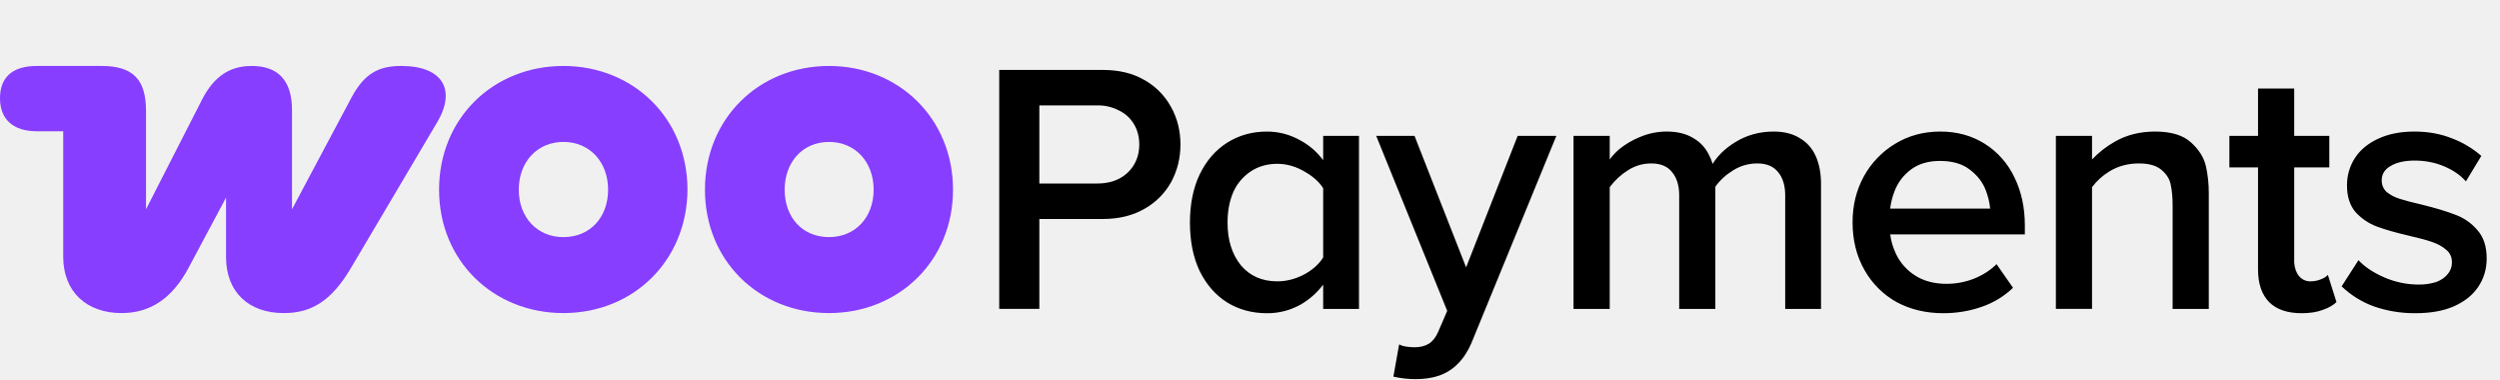
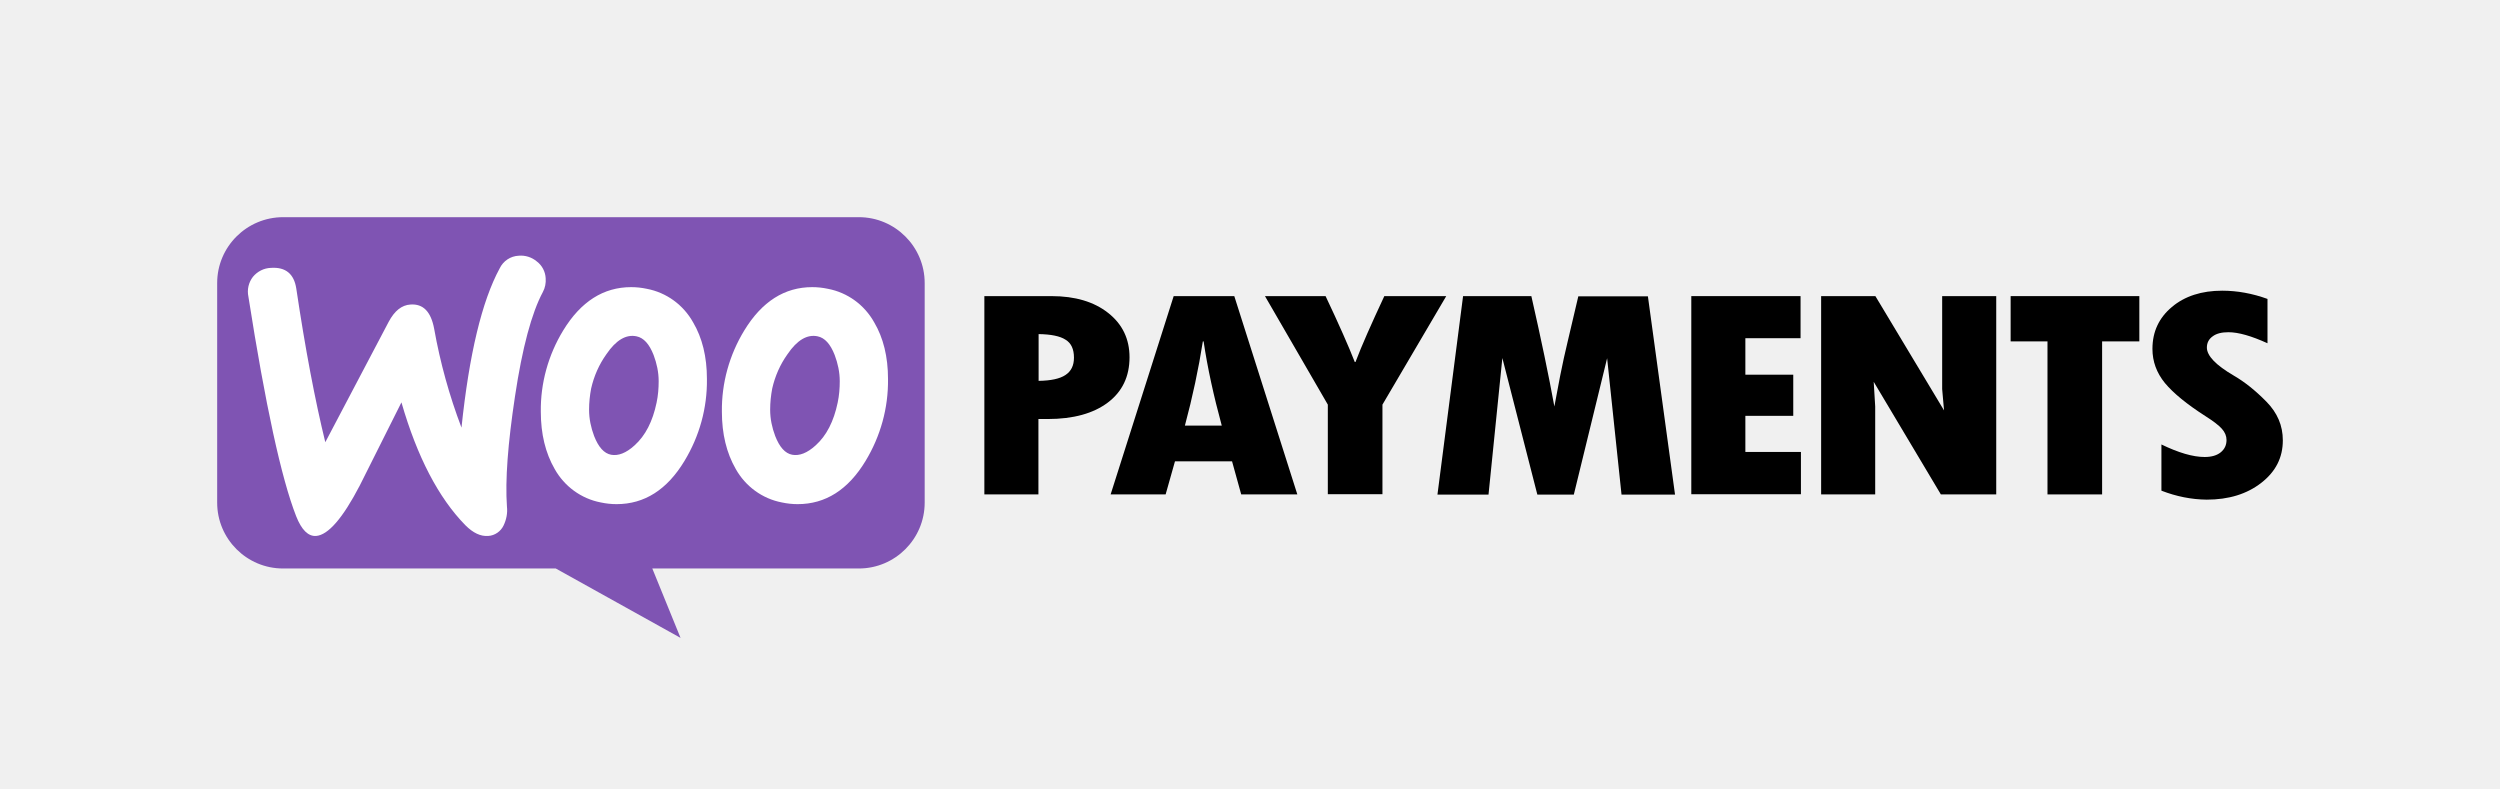
- <svg xmlns="http://www.w3.org/2000/svg" width="145" height="22" fill="none">
-   <g clip-path="url(#clip0_247_22456)" fill-rule="evenodd" clip-rule="evenodd">
-     <path d="M57.978 4.056v13.86h2.328v-5.215h3.678c.928 0 1.732-.194 2.41-.582a4.012 4.012 0 0 0 1.56-1.559c.36-.665.54-1.392.54-2.182s-.18-1.51-.54-2.161a3.973 3.973 0 0 0-1.56-1.58c-.664-.387-1.468-.581-2.41-.581h-6.006zm2.328 6.587h3.367c.47 0 .886-.09 1.246-.27.374-.194.665-.464.873-.81.208-.347.312-.741.312-1.185 0-.443-.104-.838-.312-1.184a2.01 2.01 0 0 0-.873-.79 2.59 2.59 0 0 0-1.246-.291h-3.367v4.53zm71.357 6.879c.429.43 1.06.644 1.891.644.471 0 .873-.062 1.205-.187.333-.11.603-.263.811-.457l-.499-1.58c-.097.111-.243.201-.437.27-.18.07-.367.105-.561.105a.833.833 0 0 1-.665-.291c-.166-.194-.263-.457-.291-.79V9.708h2.037V7.88h-2.037V5.136h-2.099V7.88h-1.662v1.83h1.662v5.922c0 .817.215 1.448.645 1.891zm6.679-1.434c-.637-.277-1.136-.61-1.496-.998l-.977 1.518a5.356 5.356 0 0 0 1.87 1.163 7.214 7.214 0 0 0 2.411.395c.873 0 1.614-.131 2.223-.395.624-.277 1.095-.65 1.414-1.122.332-.485.498-1.039.498-1.662 0-.693-.18-1.24-.54-1.642a3.06 3.06 0 0 0-1.288-.894c-.499-.194-1.143-.388-1.933-.582-.54-.124-.963-.235-1.268-.332a2.367 2.367 0 0 1-.769-.395.895.895 0 0 1-.291-.686c0-.36.174-.637.52-.831.346-.208.81-.312 1.392-.312.61 0 1.178.111 1.704.333.527.221.949.512 1.268.873l.894-1.476a5.522 5.522 0 0 0-1.704-1.018c-.652-.263-1.379-.395-2.182-.395-.804 0-1.504.139-2.099.416-.596.277-1.046.65-1.351 1.122a2.88 2.88 0 0 0-.457 1.6c0 .637.166 1.15.498 1.538.347.374.755.651 1.227.831.484.18 1.115.36 1.891.54.554.125.99.243 1.309.354.332.11.609.263.831.457.222.18.333.422.333.727 0 .263-.084.492-.25.686-.152.194-.374.346-.665.457a3.3 3.3 0 0 1-1.039.146 5 5 0 0 1-1.974-.416zm-19.054 1.829V7.879h2.099v1.37c.394-.414.837-.76 1.33-1.037.678-.388 1.454-.582 2.327-.582.942 0 1.642.215 2.099.644.457.416.741.873.852 1.372.111.485.166 1.004.166 1.558v6.713h-2.099V11.91c0-.443-.034-.831-.103-1.164-.056-.332-.229-.623-.52-.873-.291-.263-.734-.394-1.33-.394-.637 0-1.205.152-1.704.457a3.56 3.56 0 0 0-1.018.918v7.062h-2.099zm-9.24-.395c.804.43 1.704.644 2.702.644.789 0 1.537-.125 2.244-.374a4.886 4.886 0 0 0 1.808-1.101l-.956-1.372c-.36.36-.804.644-1.33.852a4.374 4.374 0 0 1-1.559.291c-.72 0-1.33-.16-1.828-.478a3.01 3.01 0 0 1-1.123-1.268 3.898 3.898 0 0 1-.333-1.122h7.815v-.52c0-1.038-.201-1.967-.603-2.784a4.64 4.64 0 0 0-1.725-1.953c-.748-.471-1.607-.707-2.577-.707-.969 0-1.842.236-2.618.707a5.048 5.048 0 0 0-1.829 1.912c-.429.79-.644 1.669-.644 2.639 0 1.039.229 1.96.686 2.764a4.849 4.849 0 0 0 1.87 1.87zm5.427-5.424h-5.803c.045-.35.128-.682.251-.998.194-.512.513-.935.956-1.267.444-.333 1.005-.499 1.684-.499.72 0 1.295.166 1.724.499.444.332.755.734.936 1.205.133.35.217.703.252 1.06zm-11.892-.769c0-.568-.138-1.018-.415-1.35-.264-.333-.665-.5-1.206-.5-.498 0-.963.132-1.392.395-.43.264-.776.582-1.04.956v7.087h-2.098v-6.588c0-.568-.139-1.018-.416-1.35-.263-.333-.665-.5-1.205-.5-.485 0-.935.132-1.35.395a3.822 3.822 0 0 0-1.04.956l-.02.031v7.056h-2.1V7.879h2.1v1.375c.121-.185.309-.387.56-.606a4.609 4.609 0 0 1 1.206-.706 3.915 3.915 0 0 1 1.558-.312c.596 0 1.102.125 1.518.374.415.236.727.575.935 1.018.078.153.144.314.196.484.294-.482.728-.9 1.3-1.253.665-.415 1.413-.623 2.244-.623.596 0 1.095.125 1.497.374.415.236.727.582.935 1.04.207.456.311.997.311 1.62v7.253h-2.078v-6.588zM81.577 20.1a1.202 1.202 0 0 1-.395-.125l-.333 1.87a5.871 5.871 0 0 0 1.288.145c.513 0 .97-.068 1.372-.207a2.813 2.813 0 0 0 1.081-.686c.319-.318.589-.734.81-1.247v-.041c.014 0 .021-.007.021-.02l4.884-11.909H88.06l-2.992 7.627-2.993-7.627h-2.223l4.12 10.15-.525 1.218c-.139.319-.319.547-.54.686-.222.138-.5.207-.832.207a3.03 3.03 0 0 1-.498-.041zm-8.065-1.933c-.859 0-1.628-.208-2.306-.623-.68-.43-1.213-1.04-1.6-1.83-.375-.789-.562-1.724-.562-2.804 0-1.067.187-1.995.561-2.785.388-.804.922-1.42 1.6-1.85.68-.43 1.448-.644 2.307-.644.693 0 1.344.173 1.954.52.516.28.952.661 1.309 1.141V7.879h2.078v10.038h-2.078v-1.408c-.36.474-.796.86-1.31 1.158a3.94 3.94 0 0 1-1.953.5zm3.263-3.236v-4.015c-.22-.348-.552-.653-.998-.916-.54-.332-1.094-.499-1.662-.499-.582 0-1.094.146-1.538.437a2.807 2.807 0 0 0-1.018 1.205c-.222.513-.333 1.101-.333 1.767 0 1.01.257 1.835.77 2.472.526.624 1.232.936 2.119.936.568 0 1.122-.153 1.662-.458.446-.262.778-.572.998-.93z" fill="#000" />
-     <path d="M7.057 18.158c1.614 0 2.91-.797 3.887-2.631l2.172-4.067v3.449c0 2.033 1.316 3.25 3.35 3.25 1.594 0 2.77-.698 3.906-2.632l5.004-8.452c1.096-1.854.319-3.25-2.093-3.25-1.296 0-2.133.42-2.89 1.835l-3.45 6.478v-5.76c0-1.715-.817-2.552-2.331-2.552-1.197 0-2.153.518-2.89 1.953l-3.25 6.36V6.436c0-1.834-.758-2.611-2.591-2.611H2.133C.718 3.826 0 4.484 0 5.699c0 1.216.757 1.914 2.133 1.914h1.535v7.276c0 2.053 1.375 3.27 3.389 3.27zM32.692 3.826c-4.086 0-7.216 3.05-7.216 7.176s3.15 7.156 7.216 7.156c4.067 0 7.177-3.05 7.197-7.156 0-4.126-3.13-7.176-7.197-7.176zm0 9.927c-1.535 0-2.591-1.156-2.591-2.751s1.056-2.77 2.591-2.77c1.535 0 2.592 1.175 2.592 2.77s-1.037 2.75-2.592 2.75zm8.212-2.751c0-4.126 3.13-7.176 7.197-7.176 4.066 0 7.196 3.07 7.196 7.176s-3.13 7.156-7.196 7.156c-4.067 0-7.197-3.03-7.197-7.156zm4.625 0c0 1.595 1.017 2.75 2.572 2.75 1.535 0 2.591-1.155 2.591-2.75s-1.056-2.77-2.591-2.77c-1.535 0-2.572 1.175-2.572 2.77z" fill="#873EFF" />
-   </g>
-   <defs>
-     <clipPath id="clip0_247_22456">
-       <path fill="#fff" d="M0 0H144.356V22H0z" />
-     </clipPath>
-   </defs>
+ <svg xmlns="http://www.w3.org/2000/svg" width="428" height="135" viewBox="0 0 428 135" fill="none">
+   <path d="M168.586 50.695H180.02C184.055 50.695 187.29 51.656 189.724 53.578C192.158 55.499 193.375 58.029 193.375 61.168C193.375 64.467 192.126 67.061 189.66 68.918C187.194 70.776 183.767 71.737 179.379 71.737H177.778V84.644H168.522V50.695H168.586ZM177.81 57.197V65.203C179.891 65.171 181.429 64.851 182.39 64.211C183.382 63.57 183.863 62.577 183.863 61.232C183.863 59.759 183.382 58.734 182.422 58.157C181.493 57.549 179.956 57.229 177.81 57.197Z" fill="black" />
+   <path d="M222.103 84.644H212.495L210.926 78.975H201.157L199.556 84.644H190.14L200.933 50.695H211.31L222.103 84.644ZM209.164 72.858C207.787 67.798 206.73 62.994 206.057 58.446H205.929C205.193 63.154 204.168 67.958 202.855 72.858H209.164Z" fill="black" />
+   <path d="M216.562 50.695H226.939C229.245 55.563 230.91 59.343 231.935 61.969H232.063C233.088 59.246 234.753 55.499 236.995 50.695H247.596L236.675 69.271V84.612H227.323V69.271L216.562 50.695Z" fill="black" />
+   <path d="M250.478 50.695H262.168C263.834 58.029 265.147 64.307 266.108 69.591L267.1 64.339C267.517 62.289 267.933 60.303 268.414 58.35L270.207 50.727H282.121L286.765 84.676H277.605L275.139 61.328L269.438 84.676H263.193L257.204 61.296L254.834 84.676H246.091L250.478 50.695Z" fill="black" />
+   <path d="M289.551 50.695H308.255V57.901H298.807V64.147H307.006V71.192H298.807V77.374H308.319V84.612H289.551V50.695Z" fill="black" />
+   <path d="M311.746 50.695H321.066L332.82 70.264L332.499 66.613V50.695H341.755V84.644H332.275L320.778 65.364L321.034 69.591V84.644H311.778V50.695H311.746Z" fill="black" />
+   <path d="M344.189 50.695H366.255V58.446H359.882V84.644H350.53V58.446H344.221V50.695H344.189Z" fill="black" />
+   <path d="M370.035 84.003V76.092C372.949 77.502 375.415 78.238 377.433 78.238C378.586 78.238 379.515 77.982 380.187 77.438C380.86 76.893 381.18 76.189 381.18 75.324C381.18 74.651 380.924 74.011 380.38 73.402C379.835 72.794 378.906 72.089 377.593 71.256C374.391 69.207 372.085 67.317 370.643 65.588C369.202 63.826 368.498 61.873 368.498 59.727C368.498 56.78 369.619 54.41 371.828 52.553C374.038 50.695 376.921 49.766 380.444 49.766C383.038 49.766 385.632 50.247 388.194 51.175V58.766C385.44 57.517 383.23 56.876 381.5 56.876C380.347 56.876 379.451 57.1 378.81 57.581C378.138 58.061 377.817 58.702 377.817 59.502C377.817 60.912 379.355 62.513 382.429 64.306C384.255 65.363 386.112 66.837 388.002 68.758C389.891 70.68 390.82 72.858 390.82 75.388C390.82 78.334 389.603 80.736 387.137 82.658C384.671 84.579 381.565 85.54 377.785 85.54C375.159 85.508 372.597 84.996 370.035 84.003Z" fill="black" />
+   <path fill-rule="evenodd" clip-rule="evenodd" d="M48.485 37.18H147.032C153.245 37.18 158.305 42.24 158.305 48.453V86.053C158.305 92.266 153.245 97.326 147.032 97.326H111.674L116.51 109.208L95.148 97.326H48.453C42.24 97.326 37.18 92.266 37.18 86.053V48.453C37.18 42.24 42.24 37.18 48.485 37.18Z" fill="#7F54B3" />
+   <path d="M43.297 47.397C44.066 46.468 45.187 45.891 46.404 45.859C48.902 45.699 50.343 46.884 50.727 49.414C52.264 59.727 53.93 68.502 55.691 75.708L66.548 55.083C67.541 53.225 68.758 52.233 70.263 52.136C72.441 51.976 73.786 53.353 74.331 56.3C75.356 62.065 76.925 67.734 79.007 73.21C80.32 60.656 82.498 51.56 85.54 45.955C86.149 44.674 87.398 43.842 88.807 43.778C89.928 43.681 91.049 44.034 91.914 44.77C92.81 45.443 93.355 46.5 93.419 47.621C93.483 48.453 93.323 49.286 92.939 49.991C91.017 53.578 89.415 59.535 88.166 67.862C86.95 75.9 86.469 82.21 86.789 86.725C86.917 87.846 86.693 88.967 86.213 89.96C85.732 90.985 84.708 91.69 83.587 91.754C82.273 91.85 80.993 91.241 79.679 89.928C75.067 85.22 71.416 78.206 68.726 68.886C65.555 75.228 63.154 80 61.584 83.138C58.67 88.743 56.172 91.594 54.122 91.754C52.777 91.85 51.624 90.729 50.695 88.359C48.165 81.889 45.443 69.367 42.528 50.791C42.272 49.574 42.56 48.357 43.297 47.397Z" fill="white" />
+   <path d="M118.657 55.179C116.991 52.2 114.109 50.087 110.746 49.446C109.849 49.254 108.952 49.158 108.056 49.158C103.316 49.158 99.44 51.624 96.43 56.556C93.868 60.752 92.523 65.588 92.587 70.488C92.587 74.299 93.387 77.566 94.957 80.288C96.622 83.266 99.504 85.38 102.867 86.021C103.764 86.213 104.661 86.309 105.558 86.309C110.33 86.309 114.205 83.843 117.183 78.911C119.745 74.683 121.091 69.847 121.026 64.883C121.026 61.072 120.226 57.837 118.657 55.179ZM112.411 68.918C111.739 72.153 110.49 74.587 108.632 76.253C107.191 77.566 105.846 78.078 104.629 77.854C103.412 77.63 102.451 76.541 101.714 74.651C101.17 73.21 100.85 71.705 100.85 70.135C100.85 68.918 100.978 67.701 101.202 66.516C101.682 64.403 102.547 62.417 103.828 60.624C105.461 58.222 107.191 57.197 108.984 57.581C110.201 57.837 111.162 58.894 111.899 60.784C112.443 62.225 112.764 63.73 112.764 65.267C112.764 66.484 112.667 67.701 112.411 68.918Z" fill="white" />
+   <path d="M149.658 55.179C147.993 52.2 145.11 50.087 141.747 49.446C140.851 49.254 139.954 49.158 139.057 49.158C134.317 49.158 130.442 51.624 127.431 56.556C124.869 60.752 123.524 65.588 123.588 70.488C123.588 74.299 124.389 77.566 125.958 80.288C127.624 83.266 130.506 85.38 133.869 86.021C134.765 86.213 135.662 86.309 136.559 86.309C141.331 86.309 145.206 83.843 148.185 78.911C150.747 74.683 152.092 69.847 152.028 64.883C152.028 61.072 151.227 57.837 149.658 55.179ZM143.413 68.918C142.74 72.153 141.491 74.587 139.634 76.253C138.192 77.566 136.847 78.078 135.63 77.854C134.413 77.63 133.452 76.541 132.716 74.651C132.171 73.21 131.851 71.705 131.851 70.135C131.851 68.918 131.979 67.701 132.203 66.516C132.684 64.403 133.548 62.417 134.83 60.624C136.463 58.222 138.192 57.197 139.986 57.581C141.203 57.837 142.164 58.894 142.9 60.784C143.445 62.225 143.765 63.73 143.765 65.267C143.765 66.484 143.669 67.701 143.413 68.918Z" fill="white" />
</svg>
